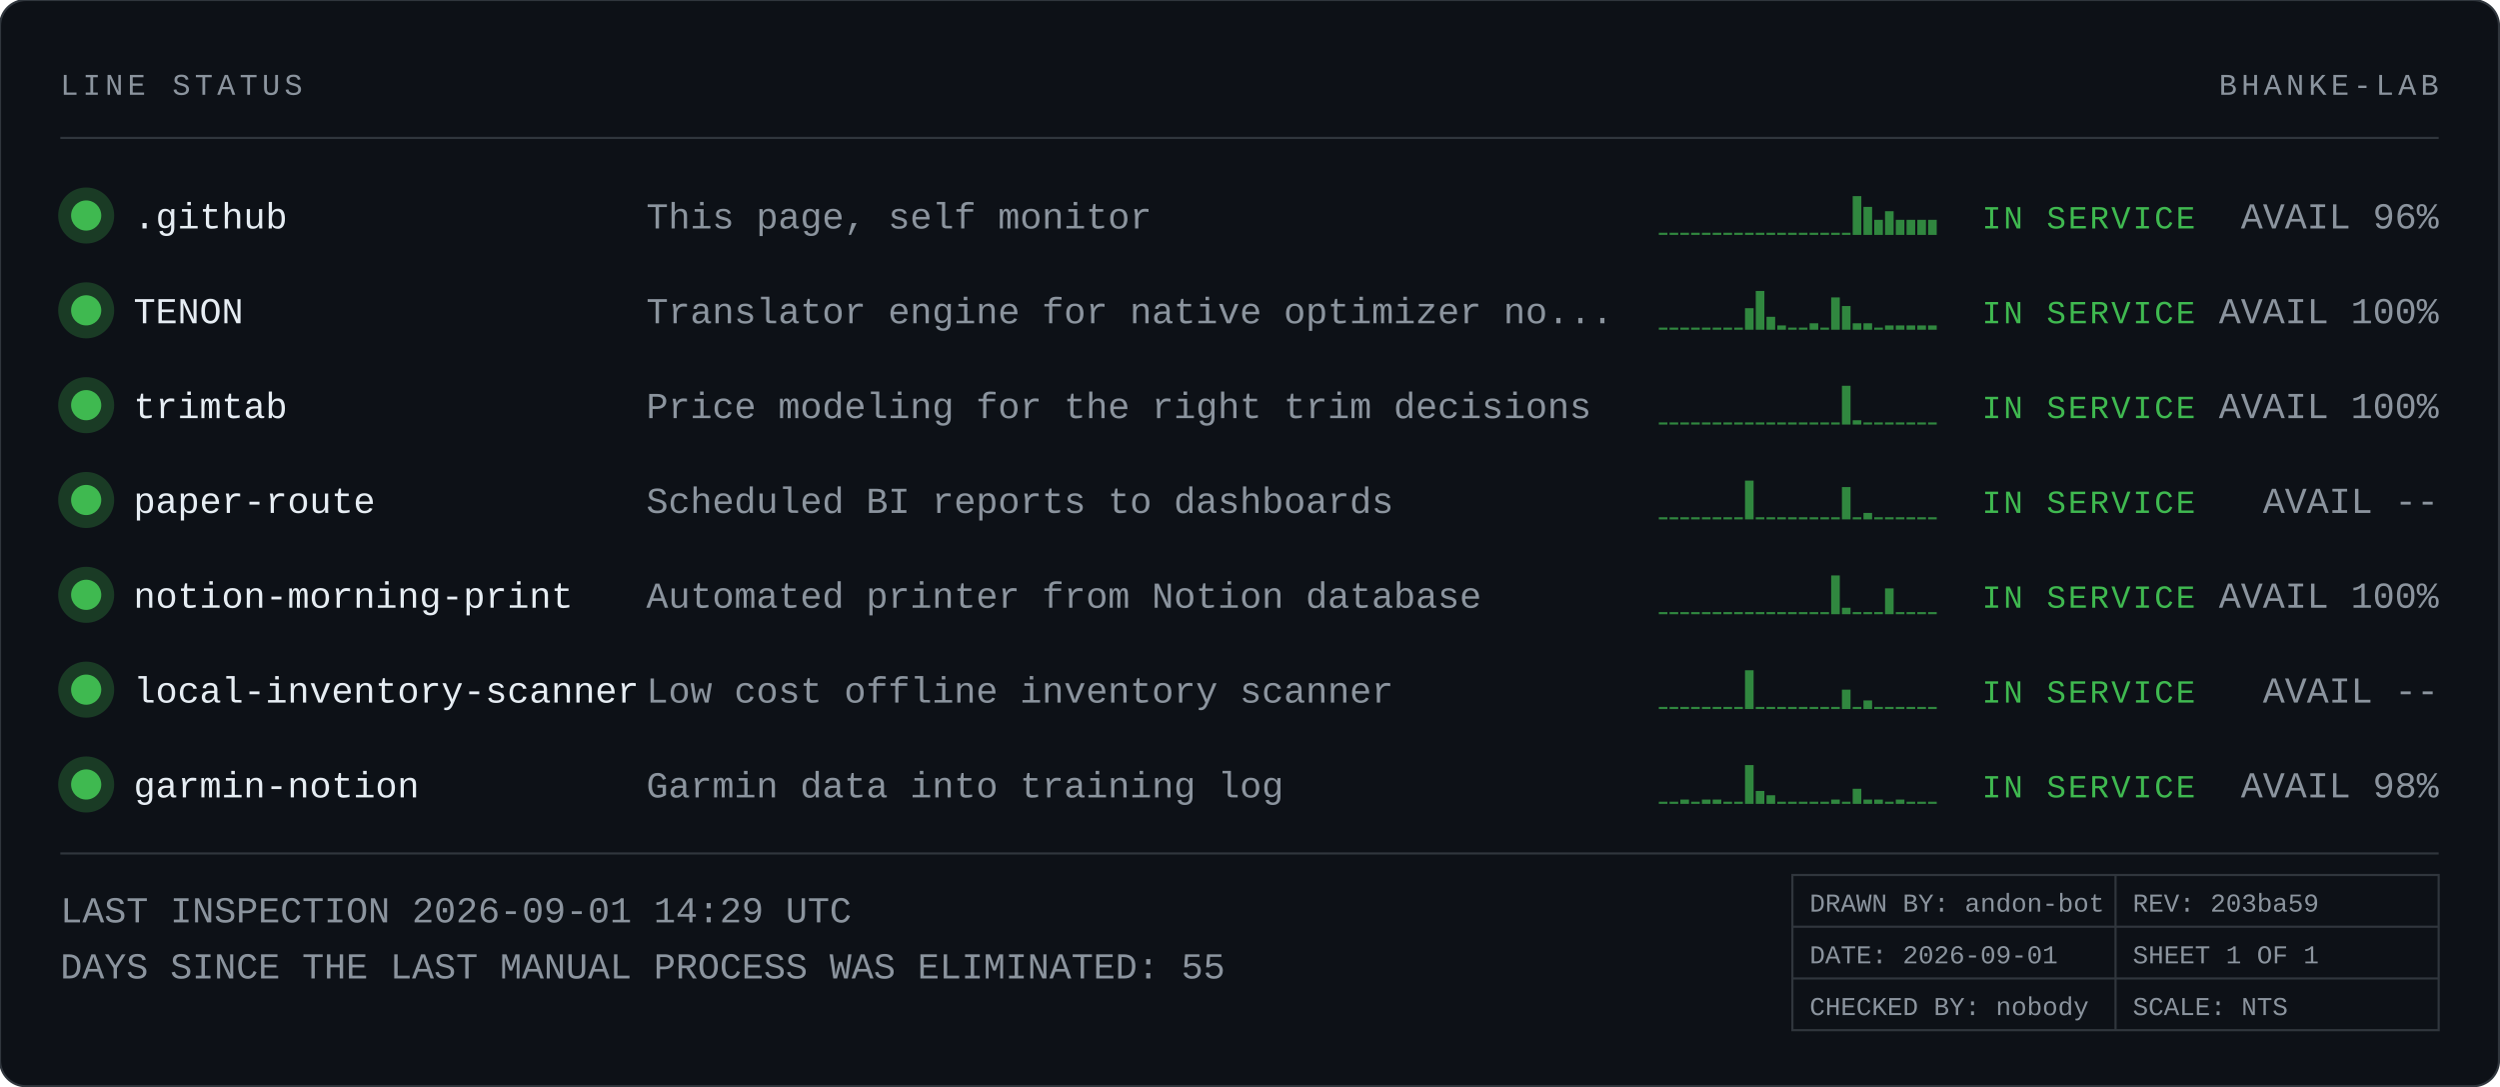
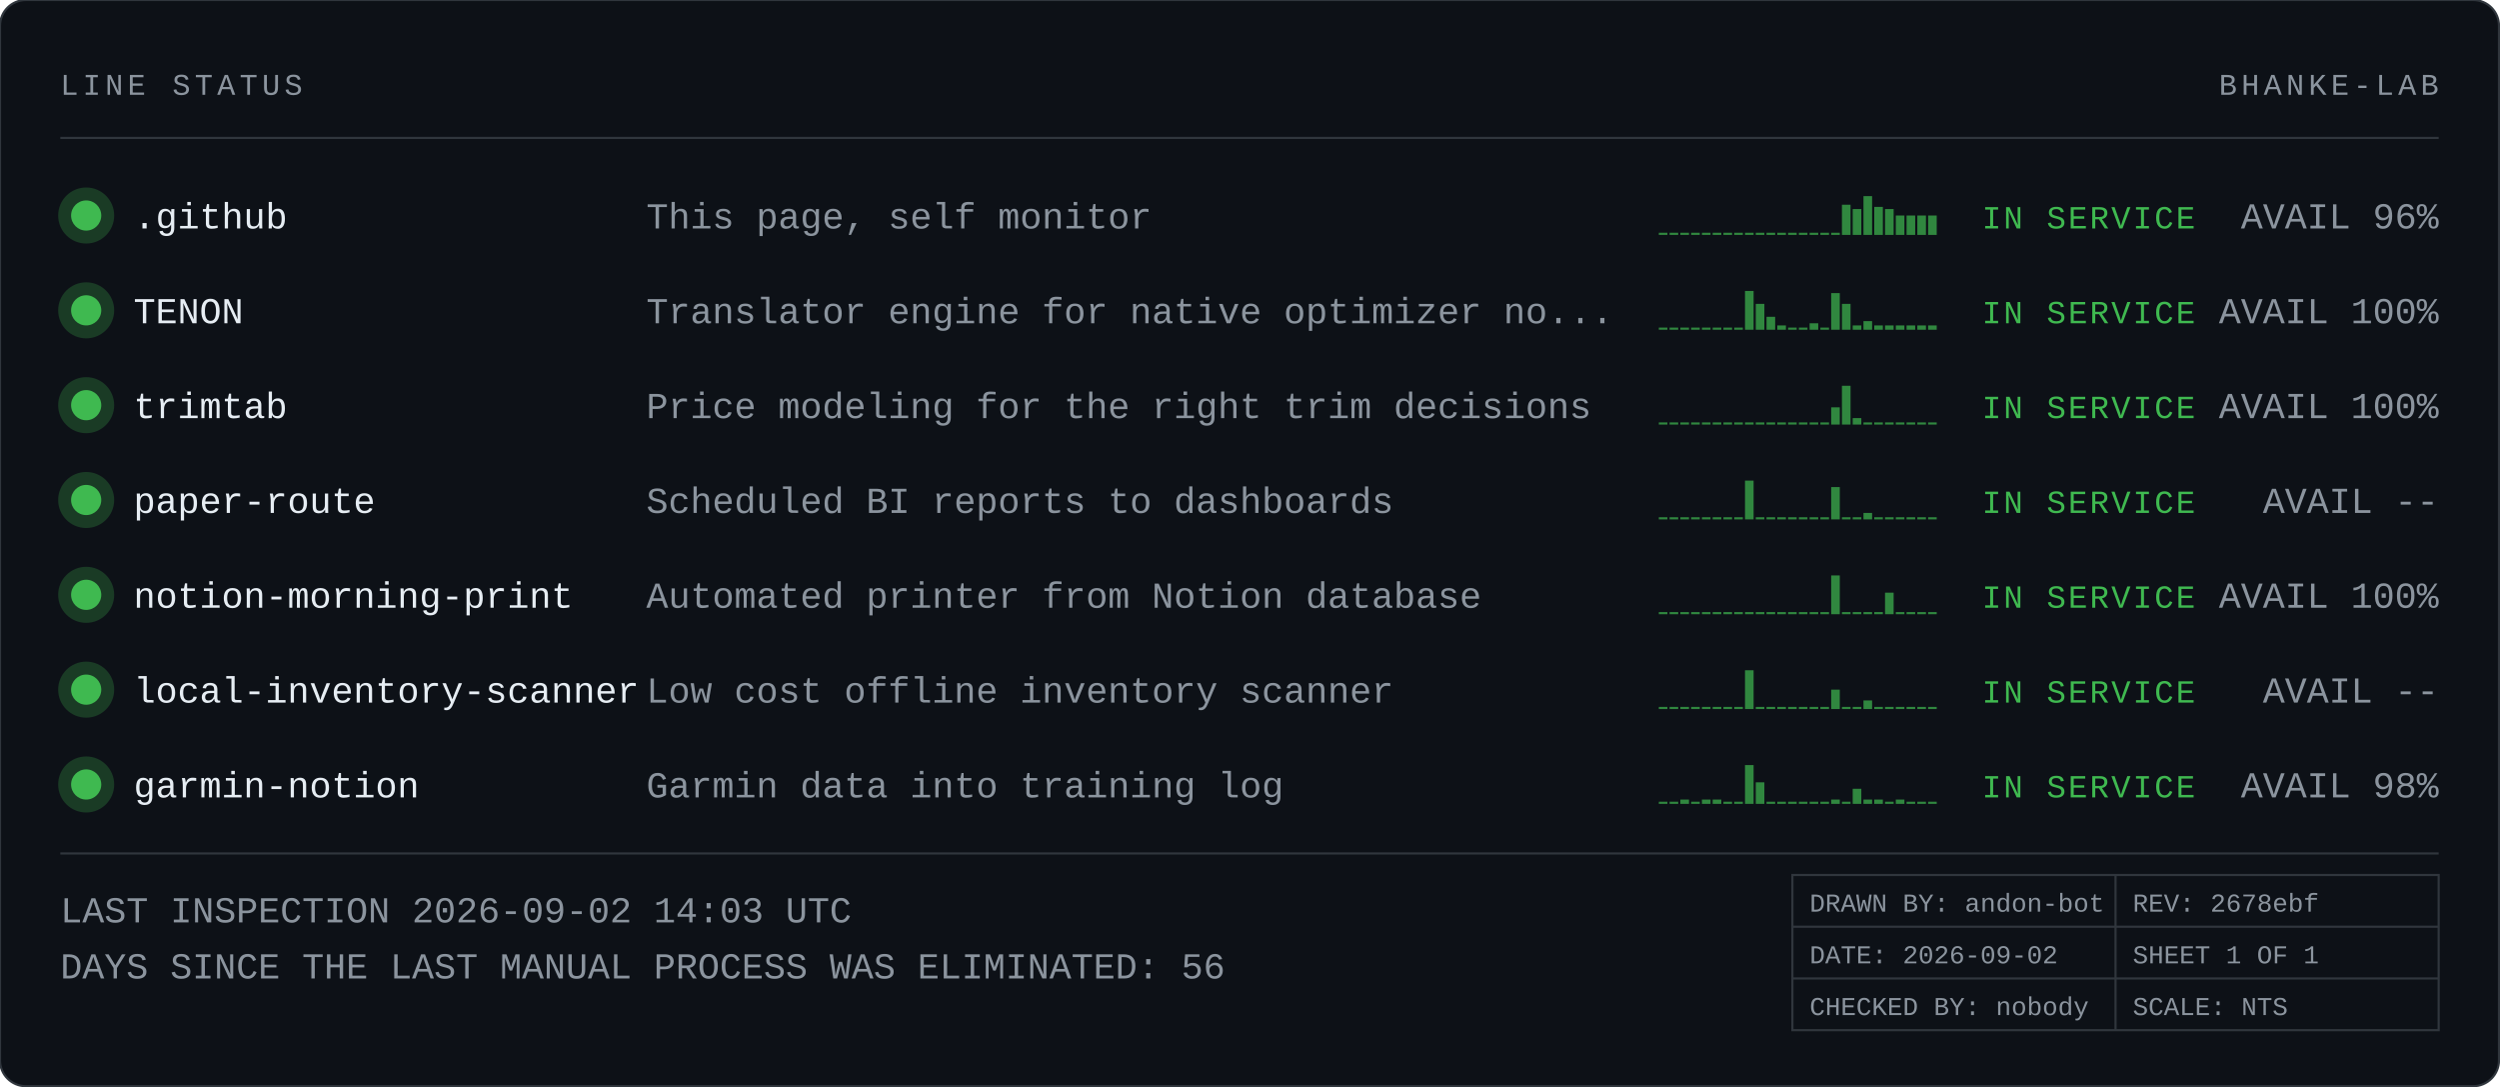
<svg xmlns="http://www.w3.org/2000/svg" width="1160" height="504" viewBox="0 0 1160 504" role="img" aria-label="Andon board">
  <style>
text { font-family: Consolas, 'Courier New', monospace; font-size: 17px; }
.hd { fill: #8b949e; font-size: 14px; letter-spacing: 2px; }
.name { fill: #e6edf3; }
.dim { fill: #8b949e; }
.st { font-size: 15px; letter-spacing: 1px; }
.tb { fill: #8b949e; font-size: 12px; }
</style>
  <rect x="0" y="0" width="1160" height="504" rx="12" fill="#0d1117" stroke="#30363d" />
  <text x="28" y="44" class="hd">LINE STATUS</text>
  <text x="1132" y="44" class="hd" text-anchor="end">BHANKE-LAB</text>
  <line x1="28" y1="64" x2="1132" y2="64" stroke="#30363d" />
  <circle cx="40" cy="100" r="13" fill="#3fb950" opacity="0.25" />
  <circle cx="40" cy="100" r="7" fill="#3fb950" />
  <text x="62" y="106" class="name">.github</text>
  <text x="300" y="106" class="dim">This page, self monitor</text>
  <rect x="770" y="108" width="4" height="1" fill="#3fb950" opacity="0.7" />
  <rect x="775" y="108" width="4" height="1" fill="#3fb950" opacity="0.7" />
  <rect x="780" y="108" width="4" height="1" fill="#3fb950" opacity="0.7" />
  <rect x="785" y="108" width="4" height="1" fill="#3fb950" opacity="0.7" />
  <rect x="790" y="108" width="4" height="1" fill="#3fb950" opacity="0.7" />
  <rect x="795" y="108" width="4" height="1" fill="#3fb950" opacity="0.7" />
  <rect x="800" y="108" width="4" height="1" fill="#3fb950" opacity="0.7" />
  <rect x="805" y="108" width="4" height="1" fill="#3fb950" opacity="0.7" />
  <rect x="810" y="108" width="4" height="1" fill="#3fb950" opacity="0.7" />
  <rect x="815" y="108" width="4" height="1" fill="#3fb950" opacity="0.7" />
  <rect x="820" y="108" width="4" height="1" fill="#3fb950" opacity="0.7" />
  <rect x="825" y="108" width="4" height="1" fill="#3fb950" opacity="0.7" />
  <rect x="830" y="108" width="4" height="1" fill="#3fb950" opacity="0.7" />
  <rect x="835" y="108" width="4" height="1" fill="#3fb950" opacity="0.7" />
  <rect x="840" y="108" width="4" height="1" fill="#3fb950" opacity="0.7" />
  <rect x="845" y="108" width="4" height="1" fill="#3fb950" opacity="0.7" />
  <rect x="850" y="108" width="4" height="1" fill="#3fb950" opacity="0.7" />
-   <rect x="855" y="108" width="4" height="1" fill="#3fb950" opacity="0.7" />
-   <rect x="860" y="91" width="4" height="18" fill="#3fb950" opacity="0.7" />
-   <rect x="865" y="96" width="4" height="13" fill="#3fb950" opacity="0.7" />
-   <rect x="870" y="102" width="4" height="7" fill="#3fb950" opacity="0.7" />
-   <rect x="875" y="98" width="4" height="11" fill="#3fb950" opacity="0.7" />
-   <rect x="880" y="102" width="4" height="7" fill="#3fb950" opacity="0.7" />
-   <rect x="885" y="102" width="4" height="7" fill="#3fb950" opacity="0.7" />
-   <rect x="890" y="102" width="4" height="7" fill="#3fb950" opacity="0.7" />
-   <rect x="895" y="102" width="4" height="7" fill="#3fb950" opacity="0.7" />
+   <rect x="855" y="95" width="4" height="14" fill="#3fb950" opacity="0.7" />
+   <rect x="860" y="97" width="4" height="12" fill="#3fb950" opacity="0.7" />
+   <rect x="865" y="91" width="4" height="18" fill="#3fb950" opacity="0.7" />
+   <rect x="870" y="96" width="4" height="13" fill="#3fb950" opacity="0.7" />
+   <rect x="875" y="97" width="4" height="12" fill="#3fb950" opacity="0.7" />
+   <rect x="880" y="100" width="4" height="9" fill="#3fb950" opacity="0.7" />
+   <rect x="885" y="100" width="4" height="9" fill="#3fb950" opacity="0.7" />
+   <rect x="890" y="100" width="4" height="9" fill="#3fb950" opacity="0.7" />
+   <rect x="895" y="100" width="4" height="9" fill="#3fb950" opacity="0.7" />
  <text x="920" y="106" class="st" fill="#3fb950">IN SERVICE</text>
  <text x="1132" y="106" class="dim" text-anchor="end">AVAIL 96%</text>
  <circle cx="40" cy="144" r="13" fill="#3fb950" opacity="0.25" />
  <circle cx="40" cy="144" r="7" fill="#3fb950" />
  <text x="62" y="150" class="name">TENON</text>
  <text x="300" y="150" class="dim">Translator engine for native optimizer no...</text>
  <rect x="770" y="152" width="4" height="1" fill="#3fb950" opacity="0.7" />
  <rect x="775" y="152" width="4" height="1" fill="#3fb950" opacity="0.7" />
  <rect x="780" y="152" width="4" height="1" fill="#3fb950" opacity="0.7" />
  <rect x="785" y="152" width="4" height="1" fill="#3fb950" opacity="0.7" />
  <rect x="790" y="152" width="4" height="1" fill="#3fb950" opacity="0.7" />
  <rect x="795" y="152" width="4" height="1" fill="#3fb950" opacity="0.7" />
  <rect x="800" y="152" width="4" height="1" fill="#3fb950" opacity="0.7" />
  <rect x="805" y="152" width="4" height="1" fill="#3fb950" opacity="0.7" />
-   <rect x="810" y="143" width="4" height="10" fill="#3fb950" opacity="0.7" />
-   <rect x="815" y="135" width="4" height="18" fill="#3fb950" opacity="0.7" />
+   <rect x="810" y="135" width="4" height="18" fill="#3fb950" opacity="0.7" />
+   <rect x="815" y="141" width="4" height="12" fill="#3fb950" opacity="0.7" />
  <rect x="820" y="147" width="4" height="6" fill="#3fb950" opacity="0.7" />
  <rect x="825" y="151" width="4" height="2" fill="#3fb950" opacity="0.7" />
  <rect x="830" y="152" width="4" height="1" fill="#3fb950" opacity="0.7" />
  <rect x="835" y="152" width="4" height="1" fill="#3fb950" opacity="0.7" />
  <rect x="840" y="150" width="4" height="3" fill="#3fb950" opacity="0.7" />
  <rect x="845" y="152" width="4" height="1" fill="#3fb950" opacity="0.7" />
-   <rect x="850" y="138" width="4" height="15" fill="#3fb950" opacity="0.7" />
-   <rect x="855" y="142" width="4" height="11" fill="#3fb950" opacity="0.7" />
-   <rect x="860" y="150" width="4" height="3" fill="#3fb950" opacity="0.7" />
-   <rect x="865" y="150" width="4" height="3" fill="#3fb950" opacity="0.7" />
-   <rect x="870" y="152" width="4" height="1" fill="#3fb950" opacity="0.7" />
+   <rect x="850" y="136" width="4" height="17" fill="#3fb950" opacity="0.7" />
+   <rect x="855" y="141" width="4" height="12" fill="#3fb950" opacity="0.7" />
+   <rect x="860" y="151" width="4" height="2" fill="#3fb950" opacity="0.7" />
+   <rect x="865" y="149" width="4" height="4" fill="#3fb950" opacity="0.7" />
+   <rect x="870" y="151" width="4" height="2" fill="#3fb950" opacity="0.7" />
  <rect x="875" y="151" width="4" height="2" fill="#3fb950" opacity="0.7" />
  <rect x="880" y="151" width="4" height="2" fill="#3fb950" opacity="0.7" />
  <rect x="885" y="151" width="4" height="2" fill="#3fb950" opacity="0.7" />
  <rect x="890" y="151" width="4" height="2" fill="#3fb950" opacity="0.7" />
  <rect x="895" y="151" width="4" height="2" fill="#3fb950" opacity="0.7" />
  <text x="920" y="150" class="st" fill="#3fb950">IN SERVICE</text>
  <text x="1132" y="150" class="dim" text-anchor="end">AVAIL 100%</text>
  <circle cx="40" cy="188" r="13" fill="#3fb950" opacity="0.25" />
  <circle cx="40" cy="188" r="7" fill="#3fb950" />
  <text x="62" y="194" class="name">trimtab</text>
  <text x="300" y="194" class="dim">Price modeling for the right trim decisions</text>
  <rect x="770" y="196" width="4" height="1" fill="#3fb950" opacity="0.7" />
  <rect x="775" y="196" width="4" height="1" fill="#3fb950" opacity="0.7" />
  <rect x="780" y="196" width="4" height="1" fill="#3fb950" opacity="0.7" />
  <rect x="785" y="196" width="4" height="1" fill="#3fb950" opacity="0.7" />
  <rect x="790" y="196" width="4" height="1" fill="#3fb950" opacity="0.7" />
  <rect x="795" y="196" width="4" height="1" fill="#3fb950" opacity="0.7" />
  <rect x="800" y="196" width="4" height="1" fill="#3fb950" opacity="0.7" />
  <rect x="805" y="196" width="4" height="1" fill="#3fb950" opacity="0.7" />
  <rect x="810" y="196" width="4" height="1" fill="#3fb950" opacity="0.7" />
  <rect x="815" y="196" width="4" height="1" fill="#3fb950" opacity="0.7" />
  <rect x="820" y="196" width="4" height="1" fill="#3fb950" opacity="0.7" />
  <rect x="825" y="196" width="4" height="1" fill="#3fb950" opacity="0.7" />
  <rect x="830" y="196" width="4" height="1" fill="#3fb950" opacity="0.7" />
  <rect x="835" y="196" width="4" height="1" fill="#3fb950" opacity="0.7" />
  <rect x="840" y="196" width="4" height="1" fill="#3fb950" opacity="0.7" />
  <rect x="845" y="196" width="4" height="1" fill="#3fb950" opacity="0.7" />
-   <rect x="850" y="196" width="4" height="1" fill="#3fb950" opacity="0.7" />
+   <rect x="850" y="189" width="4" height="8" fill="#3fb950" opacity="0.7" />
  <rect x="855" y="179" width="4" height="18" fill="#3fb950" opacity="0.7" />
-   <rect x="860" y="195" width="4" height="2" fill="#3fb950" opacity="0.7" />
+   <rect x="860" y="194" width="4" height="3" fill="#3fb950" opacity="0.7" />
  <rect x="865" y="196" width="4" height="1" fill="#3fb950" opacity="0.7" />
  <rect x="870" y="196" width="4" height="1" fill="#3fb950" opacity="0.7" />
  <rect x="875" y="196" width="4" height="1" fill="#3fb950" opacity="0.7" />
  <rect x="880" y="196" width="4" height="1" fill="#3fb950" opacity="0.7" />
  <rect x="885" y="196" width="4" height="1" fill="#3fb950" opacity="0.7" />
  <rect x="890" y="196" width="4" height="1" fill="#3fb950" opacity="0.7" />
  <rect x="895" y="196" width="4" height="1" fill="#3fb950" opacity="0.7" />
  <text x="920" y="194" class="st" fill="#3fb950">IN SERVICE</text>
  <text x="1132" y="194" class="dim" text-anchor="end">AVAIL 100%</text>
  <circle cx="40" cy="232" r="13" fill="#3fb950" opacity="0.25" />
  <circle cx="40" cy="232" r="7" fill="#3fb950" />
  <text x="62" y="238" class="name">paper-route</text>
  <text x="300" y="238" class="dim">Scheduled BI reports to dashboards</text>
  <rect x="770" y="240" width="4" height="1" fill="#3fb950" opacity="0.7" />
  <rect x="775" y="240" width="4" height="1" fill="#3fb950" opacity="0.7" />
  <rect x="780" y="240" width="4" height="1" fill="#3fb950" opacity="0.7" />
  <rect x="785" y="240" width="4" height="1" fill="#3fb950" opacity="0.7" />
  <rect x="790" y="240" width="4" height="1" fill="#3fb950" opacity="0.7" />
  <rect x="795" y="240" width="4" height="1" fill="#3fb950" opacity="0.7" />
  <rect x="800" y="240" width="4" height="1" fill="#3fb950" opacity="0.7" />
  <rect x="805" y="240" width="4" height="1" fill="#3fb950" opacity="0.7" />
  <rect x="810" y="223" width="4" height="18" fill="#3fb950" opacity="0.7" />
  <rect x="815" y="240" width="4" height="1" fill="#3fb950" opacity="0.7" />
  <rect x="820" y="240" width="4" height="1" fill="#3fb950" opacity="0.7" />
  <rect x="825" y="240" width="4" height="1" fill="#3fb950" opacity="0.7" />
  <rect x="830" y="240" width="4" height="1" fill="#3fb950" opacity="0.7" />
  <rect x="835" y="240" width="4" height="1" fill="#3fb950" opacity="0.7" />
  <rect x="840" y="240" width="4" height="1" fill="#3fb950" opacity="0.7" />
  <rect x="845" y="240" width="4" height="1" fill="#3fb950" opacity="0.7" />
-   <rect x="850" y="240" width="4" height="1" fill="#3fb950" opacity="0.7" />
-   <rect x="855" y="226" width="4" height="15" fill="#3fb950" opacity="0.7" />
+   <rect x="850" y="226" width="4" height="15" fill="#3fb950" opacity="0.7" />
+   <rect x="855" y="240" width="4" height="1" fill="#3fb950" opacity="0.7" />
  <rect x="860" y="240" width="4" height="1" fill="#3fb950" opacity="0.7" />
  <rect x="865" y="238" width="4" height="3" fill="#3fb950" opacity="0.7" />
  <rect x="870" y="240" width="4" height="1" fill="#3fb950" opacity="0.7" />
  <rect x="875" y="240" width="4" height="1" fill="#3fb950" opacity="0.7" />
  <rect x="880" y="240" width="4" height="1" fill="#3fb950" opacity="0.7" />
  <rect x="885" y="240" width="4" height="1" fill="#3fb950" opacity="0.7" />
  <rect x="890" y="240" width="4" height="1" fill="#3fb950" opacity="0.7" />
  <rect x="895" y="240" width="4" height="1" fill="#3fb950" opacity="0.7" />
  <text x="920" y="238" class="st" fill="#3fb950">IN SERVICE</text>
  <text x="1132" y="238" class="dim" text-anchor="end">AVAIL --</text>
  <circle cx="40" cy="276" r="13" fill="#3fb950" opacity="0.25" />
  <circle cx="40" cy="276" r="7" fill="#3fb950" />
  <text x="62" y="282" class="name">notion-morning-print</text>
  <text x="300" y="282" class="dim">Automated printer from Notion database</text>
  <rect x="770" y="284" width="4" height="1" fill="#3fb950" opacity="0.7" />
  <rect x="775" y="284" width="4" height="1" fill="#3fb950" opacity="0.7" />
  <rect x="780" y="284" width="4" height="1" fill="#3fb950" opacity="0.7" />
  <rect x="785" y="284" width="4" height="1" fill="#3fb950" opacity="0.7" />
  <rect x="790" y="284" width="4" height="1" fill="#3fb950" opacity="0.7" />
  <rect x="795" y="284" width="4" height="1" fill="#3fb950" opacity="0.7" />
  <rect x="800" y="284" width="4" height="1" fill="#3fb950" opacity="0.7" />
  <rect x="805" y="284" width="4" height="1" fill="#3fb950" opacity="0.7" />
  <rect x="810" y="284" width="4" height="1" fill="#3fb950" opacity="0.7" />
  <rect x="815" y="284" width="4" height="1" fill="#3fb950" opacity="0.7" />
  <rect x="820" y="284" width="4" height="1" fill="#3fb950" opacity="0.7" />
  <rect x="825" y="284" width="4" height="1" fill="#3fb950" opacity="0.7" />
  <rect x="830" y="284" width="4" height="1" fill="#3fb950" opacity="0.7" />
  <rect x="835" y="284" width="4" height="1" fill="#3fb950" opacity="0.7" />
  <rect x="840" y="284" width="4" height="1" fill="#3fb950" opacity="0.7" />
  <rect x="845" y="284" width="4" height="1" fill="#3fb950" opacity="0.7" />
  <rect x="850" y="267" width="4" height="18" fill="#3fb950" opacity="0.7" />
-   <rect x="855" y="282" width="4" height="3" fill="#3fb950" opacity="0.7" />
+   <rect x="855" y="284" width="4" height="1" fill="#3fb950" opacity="0.7" />
  <rect x="860" y="284" width="4" height="1" fill="#3fb950" opacity="0.7" />
  <rect x="865" y="284" width="4" height="1" fill="#3fb950" opacity="0.7" />
  <rect x="870" y="284" width="4" height="1" fill="#3fb950" opacity="0.7" />
-   <rect x="875" y="273" width="4" height="12" fill="#3fb950" opacity="0.7" />
+   <rect x="875" y="275" width="4" height="10" fill="#3fb950" opacity="0.7" />
  <rect x="880" y="284" width="4" height="1" fill="#3fb950" opacity="0.7" />
  <rect x="885" y="284" width="4" height="1" fill="#3fb950" opacity="0.7" />
  <rect x="890" y="284" width="4" height="1" fill="#3fb950" opacity="0.7" />
  <rect x="895" y="284" width="4" height="1" fill="#3fb950" opacity="0.7" />
  <text x="920" y="282" class="st" fill="#3fb950">IN SERVICE</text>
  <text x="1132" y="282" class="dim" text-anchor="end">AVAIL 100%</text>
  <circle cx="40" cy="320" r="13" fill="#3fb950" opacity="0.25" />
  <circle cx="40" cy="320" r="7" fill="#3fb950" />
  <text x="62" y="326" class="name">local-inventory-scanner</text>
  <text x="300" y="326" class="dim">Low cost offline inventory scanner</text>
  <rect x="770" y="328" width="4" height="1" fill="#3fb950" opacity="0.7" />
  <rect x="775" y="328" width="4" height="1" fill="#3fb950" opacity="0.7" />
  <rect x="780" y="328" width="4" height="1" fill="#3fb950" opacity="0.7" />
  <rect x="785" y="328" width="4" height="1" fill="#3fb950" opacity="0.7" />
  <rect x="790" y="328" width="4" height="1" fill="#3fb950" opacity="0.7" />
  <rect x="795" y="328" width="4" height="1" fill="#3fb950" opacity="0.7" />
  <rect x="800" y="328" width="4" height="1" fill="#3fb950" opacity="0.7" />
  <rect x="805" y="328" width="4" height="1" fill="#3fb950" opacity="0.7" />
  <rect x="810" y="311" width="4" height="18" fill="#3fb950" opacity="0.7" />
  <rect x="815" y="328" width="4" height="1" fill="#3fb950" opacity="0.7" />
  <rect x="820" y="328" width="4" height="1" fill="#3fb950" opacity="0.7" />
  <rect x="825" y="328" width="4" height="1" fill="#3fb950" opacity="0.7" />
  <rect x="830" y="328" width="4" height="1" fill="#3fb950" opacity="0.7" />
  <rect x="835" y="328" width="4" height="1" fill="#3fb950" opacity="0.7" />
  <rect x="840" y="328" width="4" height="1" fill="#3fb950" opacity="0.7" />
  <rect x="845" y="328" width="4" height="1" fill="#3fb950" opacity="0.7" />
-   <rect x="850" y="328" width="4" height="1" fill="#3fb950" opacity="0.7" />
-   <rect x="855" y="320" width="4" height="9" fill="#3fb950" opacity="0.7" />
+   <rect x="850" y="320" width="4" height="9" fill="#3fb950" opacity="0.7" />
+   <rect x="855" y="328" width="4" height="1" fill="#3fb950" opacity="0.7" />
  <rect x="860" y="328" width="4" height="1" fill="#3fb950" opacity="0.7" />
  <rect x="865" y="325" width="4" height="4" fill="#3fb950" opacity="0.7" />
  <rect x="870" y="328" width="4" height="1" fill="#3fb950" opacity="0.7" />
  <rect x="875" y="328" width="4" height="1" fill="#3fb950" opacity="0.7" />
  <rect x="880" y="328" width="4" height="1" fill="#3fb950" opacity="0.7" />
  <rect x="885" y="328" width="4" height="1" fill="#3fb950" opacity="0.7" />
  <rect x="890" y="328" width="4" height="1" fill="#3fb950" opacity="0.7" />
  <rect x="895" y="328" width="4" height="1" fill="#3fb950" opacity="0.7" />
  <text x="920" y="326" class="st" fill="#3fb950">IN SERVICE</text>
  <text x="1132" y="326" class="dim" text-anchor="end">AVAIL --</text>
  <circle cx="40" cy="364" r="13" fill="#3fb950" opacity="0.25" />
  <circle cx="40" cy="364" r="7" fill="#3fb950" />
  <text x="62" y="370" class="name">garmin-notion</text>
  <text x="300" y="370" class="dim">Garmin data into training log</text>
  <rect x="770" y="372" width="4" height="1" fill="#3fb950" opacity="0.7" />
  <rect x="775" y="372" width="4" height="1" fill="#3fb950" opacity="0.7" />
  <rect x="780" y="371" width="4" height="2" fill="#3fb950" opacity="0.7" />
  <rect x="785" y="372" width="4" height="1" fill="#3fb950" opacity="0.7" />
  <rect x="790" y="371" width="4" height="2" fill="#3fb950" opacity="0.7" />
  <rect x="795" y="371" width="4" height="2" fill="#3fb950" opacity="0.7" />
  <rect x="800" y="372" width="4" height="1" fill="#3fb950" opacity="0.7" />
  <rect x="805" y="372" width="4" height="1" fill="#3fb950" opacity="0.7" />
  <rect x="810" y="355" width="4" height="18" fill="#3fb950" opacity="0.7" />
-   <rect x="815" y="367" width="4" height="6" fill="#3fb950" opacity="0.7" />
-   <rect x="820" y="369" width="4" height="4" fill="#3fb950" opacity="0.7" />
+   <rect x="815" y="363" width="4" height="10" fill="#3fb950" opacity="0.7" />
+   <rect x="820" y="372" width="4" height="1" fill="#3fb950" opacity="0.7" />
  <rect x="825" y="372" width="4" height="1" fill="#3fb950" opacity="0.7" />
  <rect x="830" y="372" width="4" height="1" fill="#3fb950" opacity="0.7" />
  <rect x="835" y="372" width="4" height="1" fill="#3fb950" opacity="0.7" />
  <rect x="840" y="372" width="4" height="1" fill="#3fb950" opacity="0.7" />
  <rect x="845" y="372" width="4" height="1" fill="#3fb950" opacity="0.7" />
  <rect x="850" y="371" width="4" height="2" fill="#3fb950" opacity="0.7" />
  <rect x="855" y="372" width="4" height="1" fill="#3fb950" opacity="0.7" />
  <rect x="860" y="366" width="4" height="7" fill="#3fb950" opacity="0.7" />
  <rect x="865" y="371" width="4" height="2" fill="#3fb950" opacity="0.7" />
  <rect x="870" y="371" width="4" height="2" fill="#3fb950" opacity="0.7" />
  <rect x="875" y="372" width="4" height="1" fill="#3fb950" opacity="0.7" />
  <rect x="880" y="371" width="4" height="2" fill="#3fb950" opacity="0.7" />
  <rect x="885" y="372" width="4" height="1" fill="#3fb950" opacity="0.7" />
  <rect x="890" y="372" width="4" height="1" fill="#3fb950" opacity="0.7" />
  <rect x="895" y="372" width="4" height="1" fill="#3fb950" opacity="0.7" />
  <text x="920" y="370" class="st" fill="#3fb950">IN SERVICE</text>
  <text x="1132" y="370" class="dim" text-anchor="end">AVAIL 98%</text>
  <line x1="28" y1="396" x2="1132" y2="396" stroke="#30363d" />
-   <text x="28" y="428" class="dim">LAST INSPECTION 2026-09-01 14:29 UTC</text>
-   <text x="28" y="454" class="dim">DAYS SINCE THE LAST MANUAL PROCESS WAS ELIMINATED: 55</text>
+   <text x="28" y="428" class="dim">LAST INSPECTION 2026-09-02 14:03 UTC</text>
+   <text x="28" y="454" class="dim">DAYS SINCE THE LAST MANUAL PROCESS WAS ELIMINATED: 56</text>
  <rect x="832" y="406" width="300" height="72" fill="none" stroke="#30363d" />
  <line x1="832" y1="430" x2="1132" y2="430" stroke="#30363d" />
  <line x1="832" y1="454" x2="1132" y2="454" stroke="#30363d" />
  <line x1="982" y1="406" x2="982" y2="478" stroke="#30363d" />
  <text x="840" y="423" class="tb">DRAWN BY: andon-bot</text>
-   <text x="990" y="423" class="tb">REV: 203ba59</text>
-   <text x="840" y="447" class="tb">DATE: 2026-09-01</text>
+   <text x="990" y="423" class="tb">REV: 2678ebf</text>
+   <text x="840" y="447" class="tb">DATE: 2026-09-02</text>
  <text x="990" y="447" class="tb">SHEET 1 OF 1</text>
  <text x="840" y="471" class="tb">CHECKED BY: nobody</text>
  <text x="990" y="471" class="tb">SCALE: NTS</text>
</svg>
